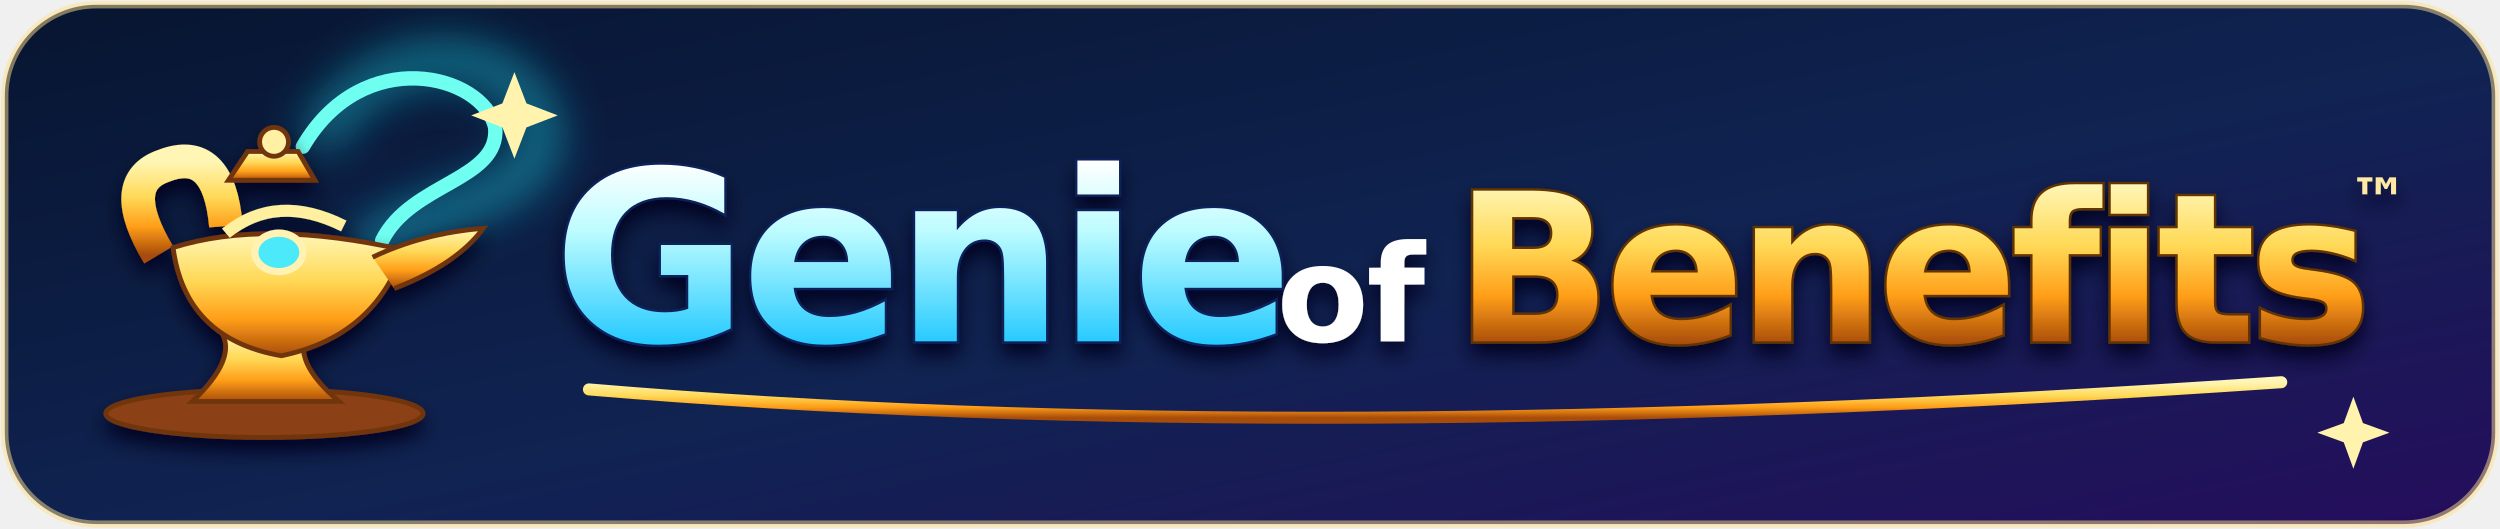
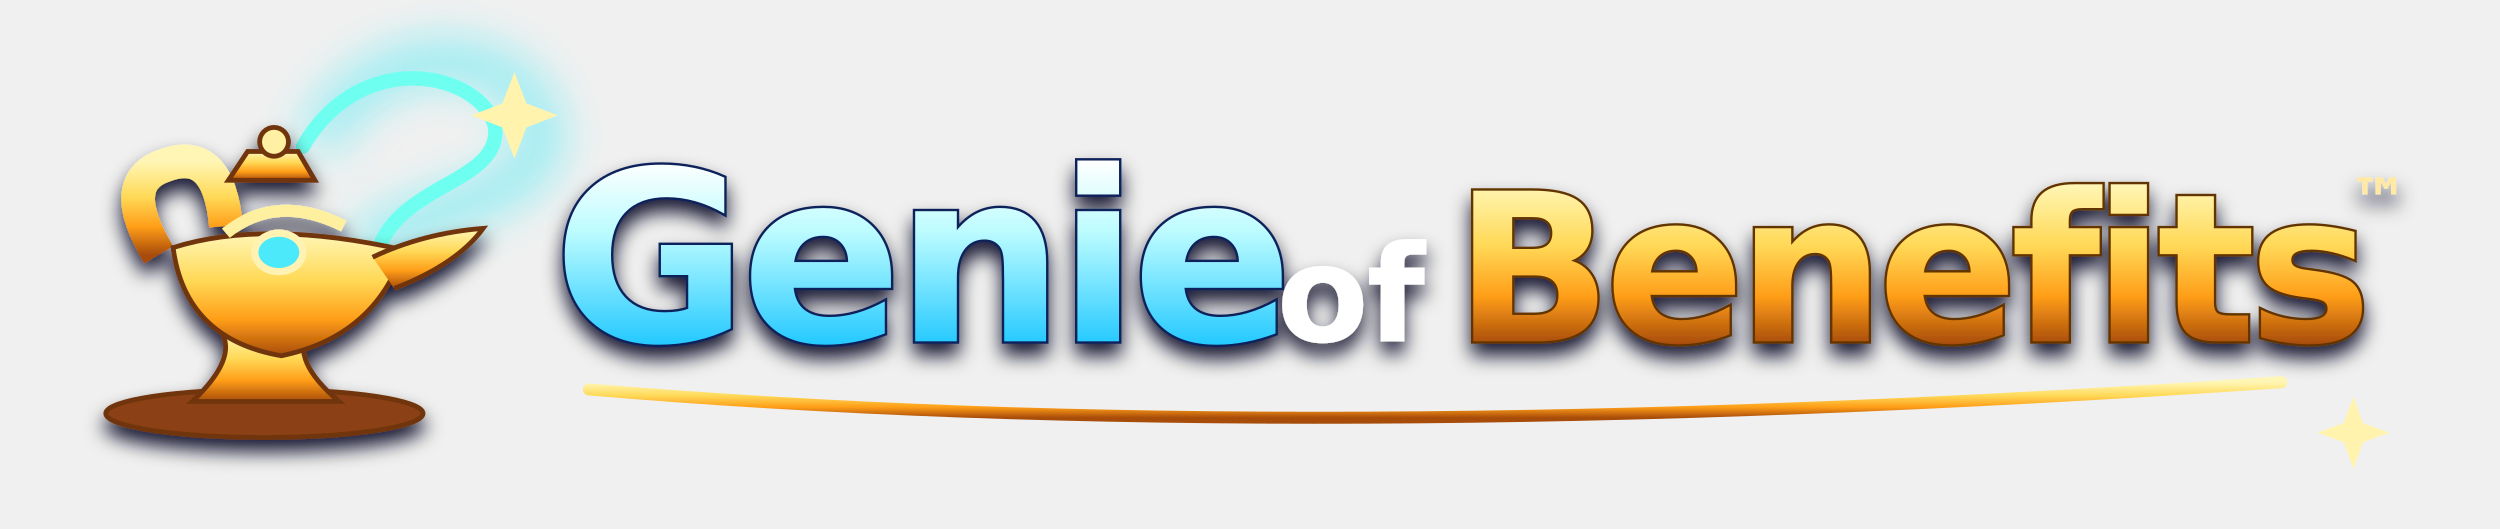
<svg xmlns="http://www.w3.org/2000/svg" viewBox="0 0 1040 220" role="img" aria-labelledby="title desc">
  <defs>
    <linearGradient id="bg" x2="1" y2="1">
      <stop stop-color="#071530" />
      <stop offset=".55" stop-color="#102352" />
      <stop offset="1" stop-color="#250d5c" />
    </linearGradient>
    <linearGradient id="gold" x2="0" y2="1">
      <stop stop-color="#fff6b5" />
      <stop offset=".38" stop-color="#ffd957" />
      <stop offset=".7" stop-color="#ff9e18" />
      <stop offset="1" stop-color="#a84c0a" />
    </linearGradient>
    <linearGradient id="blue" x2="0" y2="1">
      <stop stop-color="#fff" />
      <stop offset=".38" stop-color="#bdfcff" />
      <stop offset="1" stop-color="#24c9ff" />
    </linearGradient>
    <filter id="glow" x="-30%" y="-40%" width="160%" height="180%">
      <feGaussianBlur stdDeviation="9" />
    </filter>
    <filter id="shadow" x="-20%" y="-30%" width="150%" height="170%">
      <feDropShadow dx="0" dy="5" stdDeviation="4" flood-color="#01051b" flood-opacity=".9" />
    </filter>
  </defs>
-   <rect x="2" y="2" width="1036" height="216" rx="38" fill="url(#bg)" stroke="#ffe18b" stroke-opacity=".5" stroke-width="3" />
  <path d="M132 60 C154 12 219 18 225 53 C230 86 165 85 151 106" fill="none" stroke="#15e9f8" stroke-width="16" opacity=".45" filter="url(#glow)" />
  <path d="M126 61 C151 18 201 31 206 53 C208 75 171 76 159 100" fill="none" stroke="#6ffff0" stroke-width="6" stroke-linecap="round" />
  <g transform="translate(17 29)" filter="url(#shadow)" stroke="#70360e" stroke-width="2">
    <ellipse cx="93" cy="143" rx="66" ry="10" fill="#8c3f12" />
    <path d="M63 138 Q82 120 75 109 H111 Q104 121 124 138Z" fill="url(#gold)" />
    <path d="M49 77 Q31 47 51 40 Q74 31 77 65" fill="none" stroke="url(#gold)" stroke-width="14" />
    <path d="M55 74 Q93 62 151 75 Q139 111 100 119 Q60 112 55 74Z" fill="url(#gold)" />
    <path d="M138 78 Q159 68 184 66 Q173 81 147 91" fill="url(#gold)" />
    <path d="M77 68 Q98 51 126 65" fill="none" stroke="#fff0a0" stroke-width="5" />
    <ellipse cx="99" cy="76" rx="10" ry="8" fill="#4ce9fa" stroke="#fff2b2" stroke-width="3" />
    <path d="M78 46 H114 L107 34 H86Z" fill="url(#gold)" />
    <circle cx="97" cy="30" r="6" fill="#fff0a3" />
  </g>
  <g font-family="DejaVu Sans,Arial,sans-serif" font-weight="900" filter="url(#shadow)" letter-spacing="-3">
    <text x="230" y="142" font-size="99" fill="url(#blue)" stroke="#10215a" stroke-width="2" paint-order="stroke">Genie</text>
    <text x="531" y="142" font-size="56" fill="#ffffff" letter-spacing="-1">of</text>
    <text x="605" y="142" font-size="86" fill="url(#gold)" stroke="#623500" stroke-width="2" paint-order="stroke">Benefits</text>
    <text x="977" y="92" font-size="25" fill="#ffe9a3" letter-spacing="0">™</text>
  </g>
  <path d="M245 162 Q540 187 949 159" fill="none" stroke="url(#gold)" stroke-width="5" stroke-linecap="round" />
  <g fill="#fff3ae">
    <path d="M214 30 l5 13 13 5 -13 5 -5 13 -5 -13 -13 -5 13 -5Z" />
    <path d="M979 165 l4 11 11 4 -11 4 -4 11 -4 -11 -11 -4 11 -4Z" />
  </g>
</svg>
